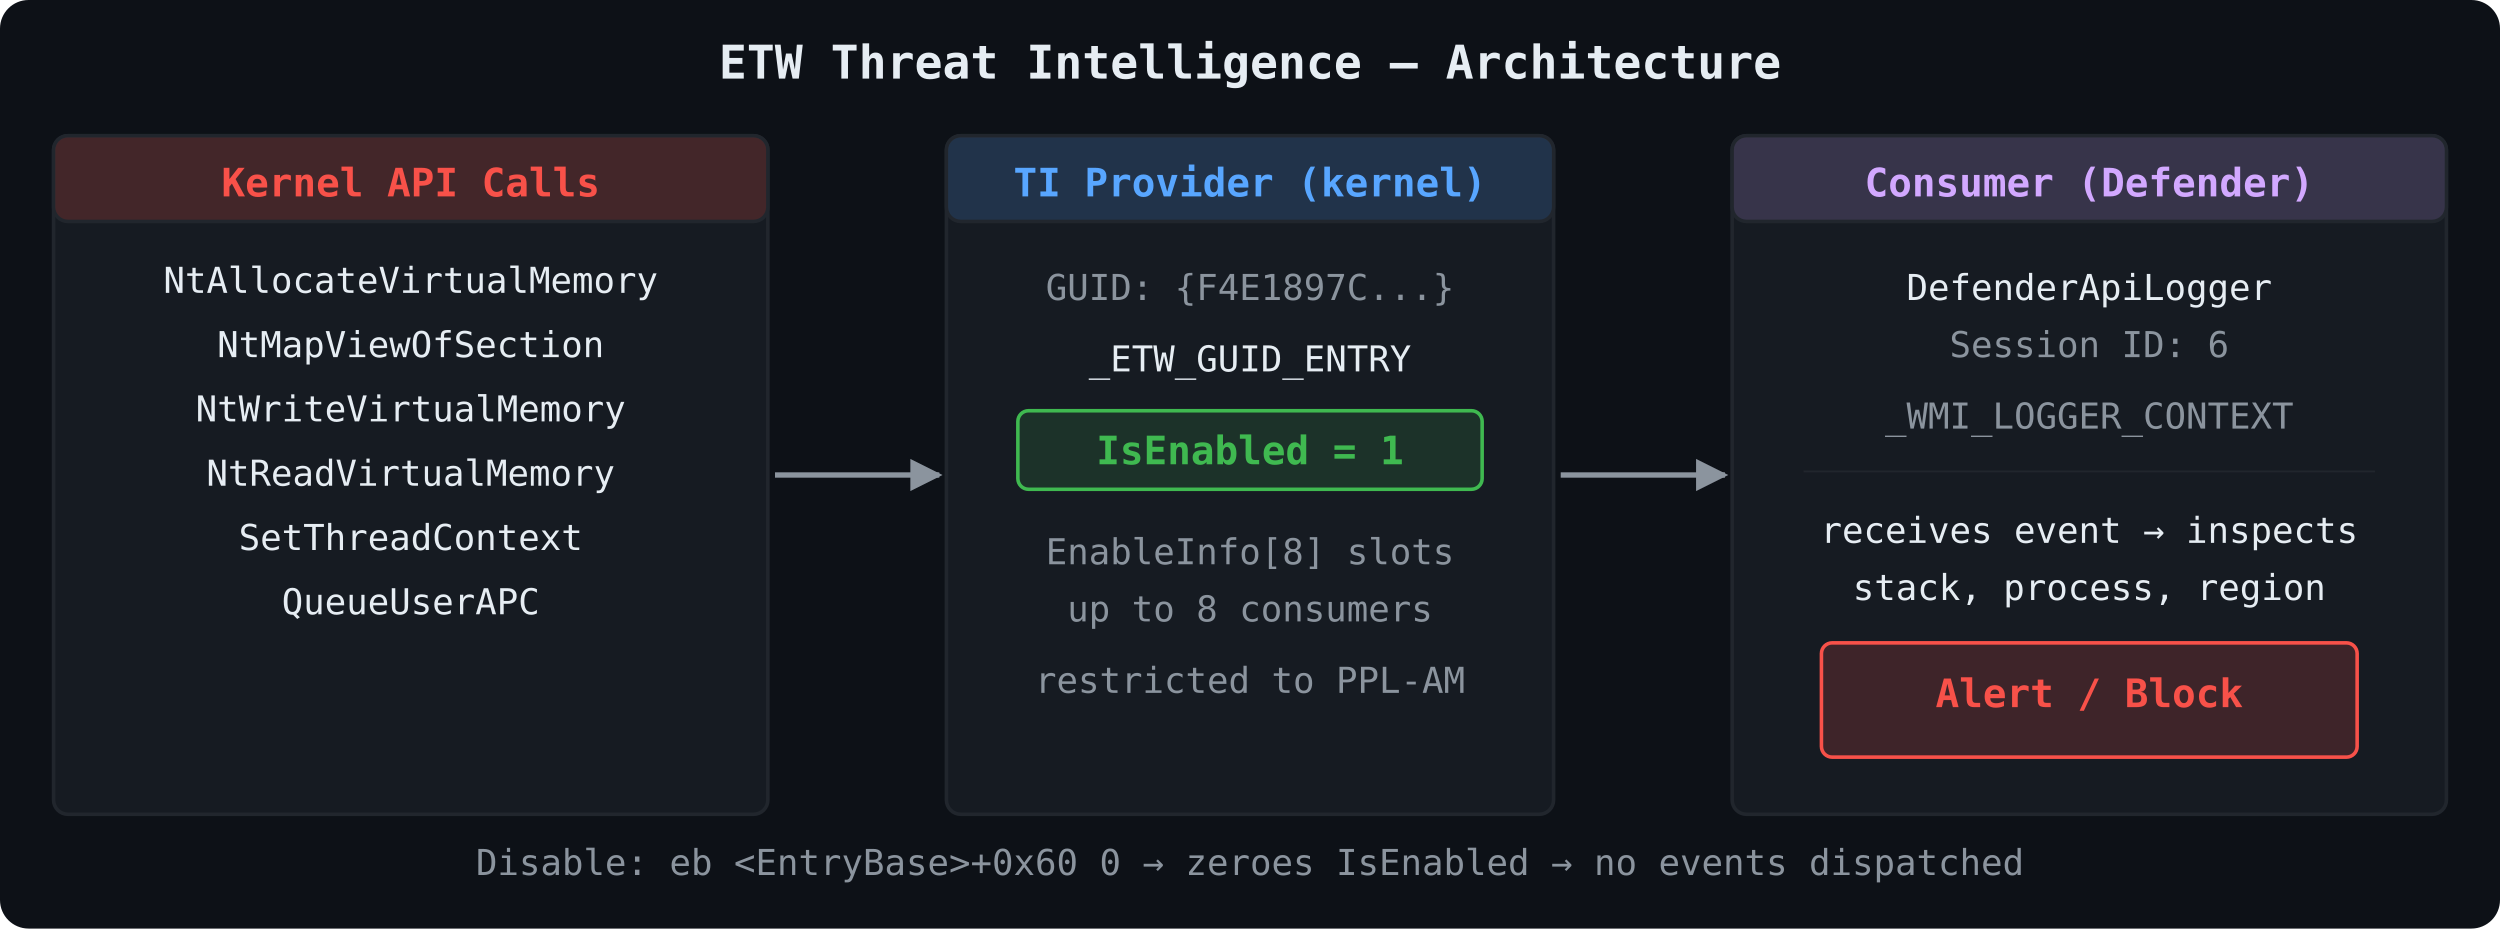
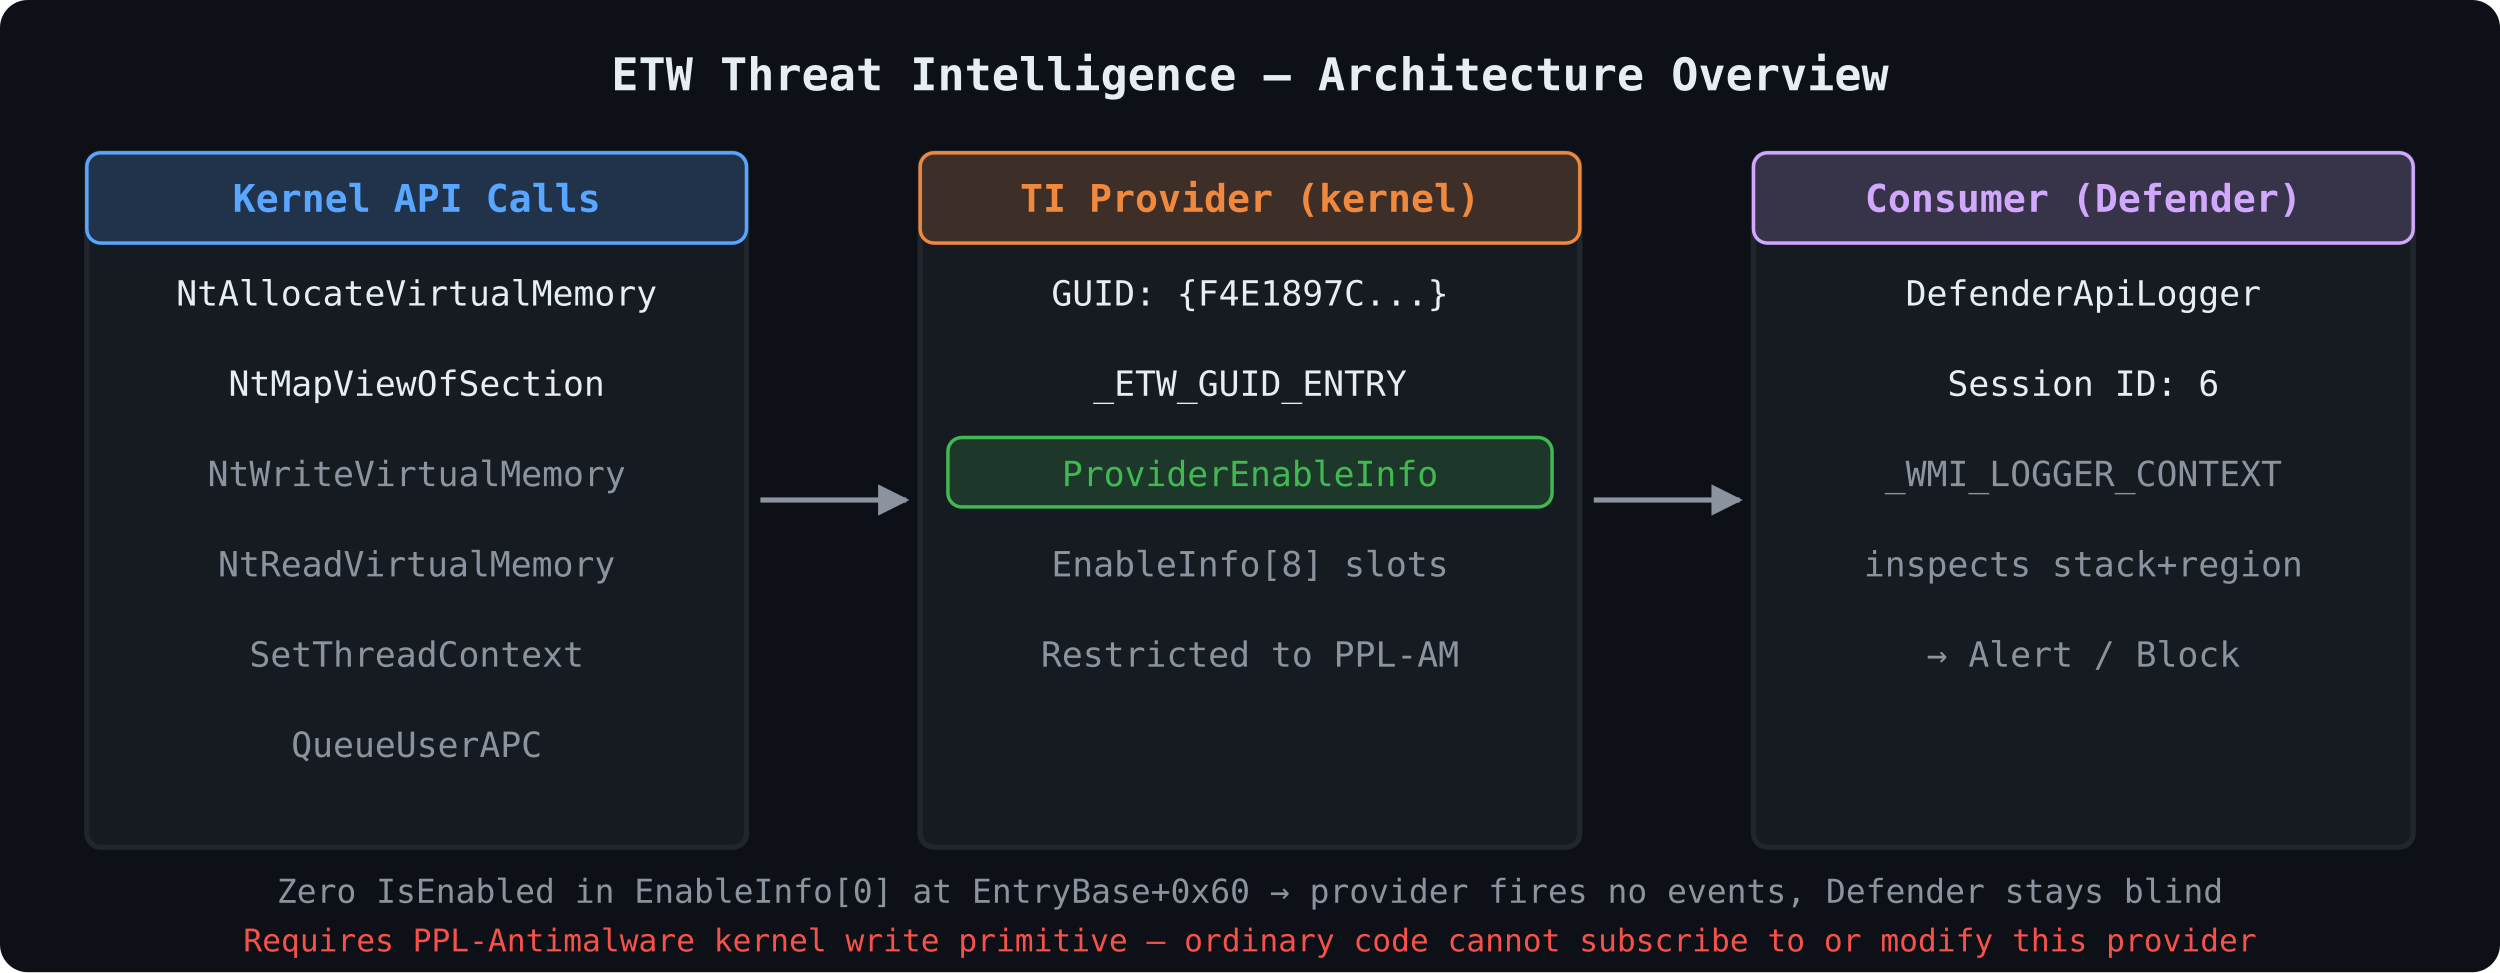
- <svg xmlns="http://www.w3.org/2000/svg" width="700" height="260" viewBox="0 0 700 260">
+ <svg xmlns="http://www.w3.org/2000/svg" width="720" height="280" viewBox="0 0 720 280">
+   <rect x="0" y="0" width="720" height="280" fill="#0d1117" stroke="none" stroke-width="0" rx="8" />
+   <text x="360" y="26" fill="#e6edf3" font-size="13" font-family="JetBrains Mono,Consolas,monospace" font-weight="bold" text-anchor="middle">ETW Threat Intelligence — Architecture Overview</text>
  <defs>
    <marker id="ar" viewBox="0 0 10 10" refX="9" refY="5" markerWidth="6" markerHeight="6" orient="auto">
      <path d="M0,0 L10,5 L0,10 z" fill="#8b949e" />
    </marker>
  </defs>
-   <rect width="700" height="260" fill="#0d1117" rx="8" />
-   <text x="350" y="22" fill="#e6edf3" font-family="JetBrains Mono,Consolas,monospace" font-size="13" font-weight="bold" text-anchor="middle">ETW Threat Intelligence — Architecture</text>
-   <rect x="15" y="38" width="200" height="190" fill="#161b22" stroke="#21262d" rx="4" />
-   <rect x="15" y="38" width="200" height="24" fill="rgba(248,81,73,0.2)" stroke="#21262d" rx="4" />
-   <text x="115" y="55" fill="#f85149" font-family="JetBrains Mono,Consolas,monospace" font-size="11" font-weight="bold" text-anchor="middle">Kernel API Calls</text>
-   <text x="115" y="82" fill="#e6edf3" font-family="JetBrains Mono,Consolas,monospace" font-size="10" text-anchor="middle">NtAllocateVirtualMemory</text>
-   <text x="115" y="100" fill="#e6edf3" font-family="JetBrains Mono,Consolas,monospace" font-size="10" text-anchor="middle">NtMapViewOfSection</text>
-   <text x="115" y="118" fill="#e6edf3" font-family="JetBrains Mono,Consolas,monospace" font-size="10" text-anchor="middle">NtWriteVirtualMemory</text>
-   <text x="115" y="136" fill="#e6edf3" font-family="JetBrains Mono,Consolas,monospace" font-size="10" text-anchor="middle">NtReadVirtualMemory</text>
-   <text x="115" y="154" fill="#e6edf3" font-family="JetBrains Mono,Consolas,monospace" font-size="10" text-anchor="middle">SetThreadContext</text>
-   <text x="115" y="172" fill="#e6edf3" font-family="JetBrains Mono,Consolas,monospace" font-size="10" text-anchor="middle">QueueUserAPC</text>
-   <line x1="217" x2="263" y1="133" y2="133" stroke="#8b949e" stroke-width="1.5" marker-end="url(#ar)" />
-   <rect x="265" y="38" width="170" height="190" fill="#161b22" stroke="#21262d" rx="4" />
-   <rect x="265" y="38" width="170" height="24" fill="rgba(88,166,255,0.18)" stroke="#21262d" rx="4" />
-   <text x="350" y="55" fill="#58a6ff" font-family="JetBrains Mono,Consolas,monospace" font-size="11" font-weight="bold" text-anchor="middle">TI Provider (kernel)</text>
-   <text x="350" y="84" fill="#8b949e" font-family="JetBrains Mono,Consolas,monospace" font-size="10" text-anchor="middle">GUID: {F4E1897C...}</text>
-   <text x="350" y="104" fill="#e6edf3" font-family="JetBrains Mono,Consolas,monospace" font-size="10" text-anchor="middle">_ETW_GUID_ENTRY</text>
-   <rect x="285" y="115" width="130" height="22" fill="rgba(63,185,80,0.15)" stroke="#3fb950" rx="3" />
-   <text x="350" y="130" fill="#3fb950" font-family="JetBrains Mono,Consolas,monospace" font-size="11" font-weight="bold" text-anchor="middle">IsEnabled = 1</text>
-   <text x="350" y="158" fill="#8b949e" font-family="JetBrains Mono,Consolas,monospace" font-size="10" text-anchor="middle">EnableInfo[8] slots</text>
-   <text x="350" y="174" fill="#8b949e" font-family="JetBrains Mono,Consolas,monospace" font-size="10" text-anchor="middle">up to 8 consumers</text>
-   <text x="350" y="194" fill="#8b949e" font-family="JetBrains Mono,Consolas,monospace" font-size="10" text-anchor="middle">restricted to PPL-AM</text>
-   <line x1="437" x2="483" y1="133" y2="133" stroke="#8b949e" stroke-width="1.5" marker-end="url(#ar)" />
-   <rect x="485" y="38" width="200" height="190" fill="#161b22" stroke="#21262d" rx="4" />
-   <rect x="485" y="38" width="200" height="24" fill="rgba(210,168,255,0.18)" stroke="#21262d" rx="4" />
-   <text x="585" y="55" fill="#d2a8ff" font-family="JetBrains Mono,Consolas,monospace" font-size="11" font-weight="bold" text-anchor="middle">Consumer (Defender)</text>
-   <text x="585" y="84" fill="#e6edf3" font-family="JetBrains Mono,Consolas,monospace" font-size="10" text-anchor="middle">DefenderApiLogger</text>
-   <text x="585" y="100" fill="#8b949e" font-family="JetBrains Mono,Consolas,monospace" font-size="10" text-anchor="middle">Session ID: 6</text>
-   <text x="585" y="120" fill="#8b949e" font-family="JetBrains Mono,Consolas,monospace" font-size="10" text-anchor="middle">_WMI_LOGGER_CONTEXT</text>
-   <line x1="505" x2="665" y1="132" y2="132" stroke="#21262d" stroke-width="0.5" />
-   <text x="585" y="152" fill="#e6edf3" font-family="JetBrains Mono,Consolas,monospace" font-size="10" text-anchor="middle">receives event → inspects</text>
-   <text x="585" y="168" fill="#e6edf3" font-family="JetBrains Mono,Consolas,monospace" font-size="10" text-anchor="middle">stack, process, region</text>
-   <rect x="510" y="180" width="150" height="32" fill="rgba(248,81,73,0.18)" stroke="#f85149" rx="3" />
-   <text x="585" y="198" fill="#f85149" font-family="JetBrains Mono,Consolas,monospace" font-size="11" font-weight="bold" text-anchor="middle">Alert / Block</text>
-   <text x="350" y="245" fill="#8b949e" font-family="JetBrains Mono,Consolas,monospace" font-size="10" text-anchor="middle">Disable:  eb &lt;EntryBase&gt;+0x60 0  →  zeroes IsEnabled  →  no events dispatched</text>
+   <rect x="25" y="44" width="190" height="200" fill="#161b22" stroke="#21262d" stroke-width="1.5" rx="4" />
+   <rect x="25" y="44" width="190" height="26" fill="rgba(88,166,255,0.18)" stroke="#58a6ff" stroke-width="1" rx="4" />
+   <text x="120" y="61" fill="#58a6ff" font-size="11" font-family="JetBrains Mono,Consolas,monospace" font-weight="bold" text-anchor="middle">Kernel API Calls</text>
+   <text x="120" y="88" fill="#e6edf3" font-size="10" font-family="JetBrains Mono,Consolas,monospace" text-anchor="middle">NtAllocateVirtualMemory</text>
+   <text x="120" y="114" fill="#e6edf3" font-size="10" font-family="JetBrains Mono,Consolas,monospace" text-anchor="middle">NtMapViewOfSection</text>
+   <text x="120" y="140" fill="#8b949e" font-size="10" font-family="JetBrains Mono,Consolas,monospace" text-anchor="middle">NtWriteVirtualMemory</text>
+   <text x="120" y="166" fill="#8b949e" font-size="10" font-family="JetBrains Mono,Consolas,monospace" text-anchor="middle">NtReadVirtualMemory</text>
+   <text x="120" y="192" fill="#8b949e" font-size="10" font-family="JetBrains Mono,Consolas,monospace" text-anchor="middle">SetThreadContext</text>
+   <text x="120" y="218" fill="#8b949e" font-size="10" font-family="JetBrains Mono,Consolas,monospace" text-anchor="middle">QueueUserAPC</text>
+   <line x1="219" y1="144" x2="261" y2="144" stroke="#8b949e" stroke-width="1.5" marker-end="url(#ar)" />
+   <rect x="265" y="44" width="190" height="200" fill="#161b22" stroke="#21262d" stroke-width="1.5" rx="4" />
+   <rect x="265" y="44" width="190" height="26" fill="rgba(240,136,62,0.18)" stroke="#f0883e" stroke-width="1" rx="4" />
+   <text x="360" y="61" fill="#f0883e" font-size="11" font-family="JetBrains Mono,Consolas,monospace" font-weight="bold" text-anchor="middle">TI Provider (kernel)</text>
+   <text x="360" y="88" fill="#e6edf3" font-size="10" font-family="JetBrains Mono,Consolas,monospace" text-anchor="middle">GUID: {F4E1897C...}</text>
+   <text x="360" y="114" fill="#e6edf3" font-size="10" font-family="JetBrains Mono,Consolas,monospace" text-anchor="middle">_ETW_GUID_ENTRY</text>
+   <rect x="273" y="126" width="174" height="20" fill="rgba(63,185,80,0.18)" stroke="#3fb950" stroke-width="1" rx="4" />
+   <text x="360" y="140" fill="#3fb950" font-size="10" font-family="JetBrains Mono,Consolas,monospace" text-anchor="middle">ProviderEnableInfo</text>
+   <text x="360" y="166" fill="#8b949e" font-size="10" font-family="JetBrains Mono,Consolas,monospace" text-anchor="middle">EnableInfo[8] slots</text>
+   <text x="360" y="192" fill="#8b949e" font-size="10" font-family="JetBrains Mono,Consolas,monospace" text-anchor="middle">Restricted to PPL-AM</text>
+   <line x1="459" y1="144" x2="501" y2="144" stroke="#8b949e" stroke-width="1.5" marker-end="url(#ar)" />
+   <rect x="505" y="44" width="190" height="200" fill="#161b22" stroke="#21262d" stroke-width="1.5" rx="4" />
+   <rect x="505" y="44" width="190" height="26" fill="rgba(210,168,255,0.18)" stroke="#d2a8ff" stroke-width="1" rx="4" />
+   <text x="600" y="61" fill="#d2a8ff" font-size="11" font-family="JetBrains Mono,Consolas,monospace" font-weight="bold" text-anchor="middle">Consumer (Defender)</text>
+   <text x="600" y="88" fill="#e6edf3" font-size="10" font-family="JetBrains Mono,Consolas,monospace" text-anchor="middle">DefenderApiLogger</text>
+   <text x="600" y="114" fill="#e6edf3" font-size="10" font-family="JetBrains Mono,Consolas,monospace" text-anchor="middle">Session ID: 6</text>
+   <text x="600" y="140" fill="#8b949e" font-size="10" font-family="JetBrains Mono,Consolas,monospace" text-anchor="middle">_WMI_LOGGER_CONTEXT</text>
+   <text x="600" y="166" fill="#8b949e" font-size="10" font-family="JetBrains Mono,Consolas,monospace" text-anchor="middle">inspects stack+region</text>
+   <text x="600" y="192" fill="#8b949e" font-size="10" font-family="JetBrains Mono,Consolas,monospace" text-anchor="middle">→ Alert / Block</text>
+   <text x="360" y="260" fill="#8b949e" font-size="9.5" font-family="JetBrains Mono,Consolas,monospace" text-anchor="middle">Zero IsEnabled in EnableInfo[0] at EntryBase+0x60  →  provider fires no events, Defender stays blind</text>
+   <text x="360" y="274" fill="#f85149" font-size="9" font-family="JetBrains Mono,Consolas,monospace" text-anchor="middle">Requires PPL-Antimalware kernel write primitive — ordinary code cannot subscribe to or modify this provider</text>
</svg>
